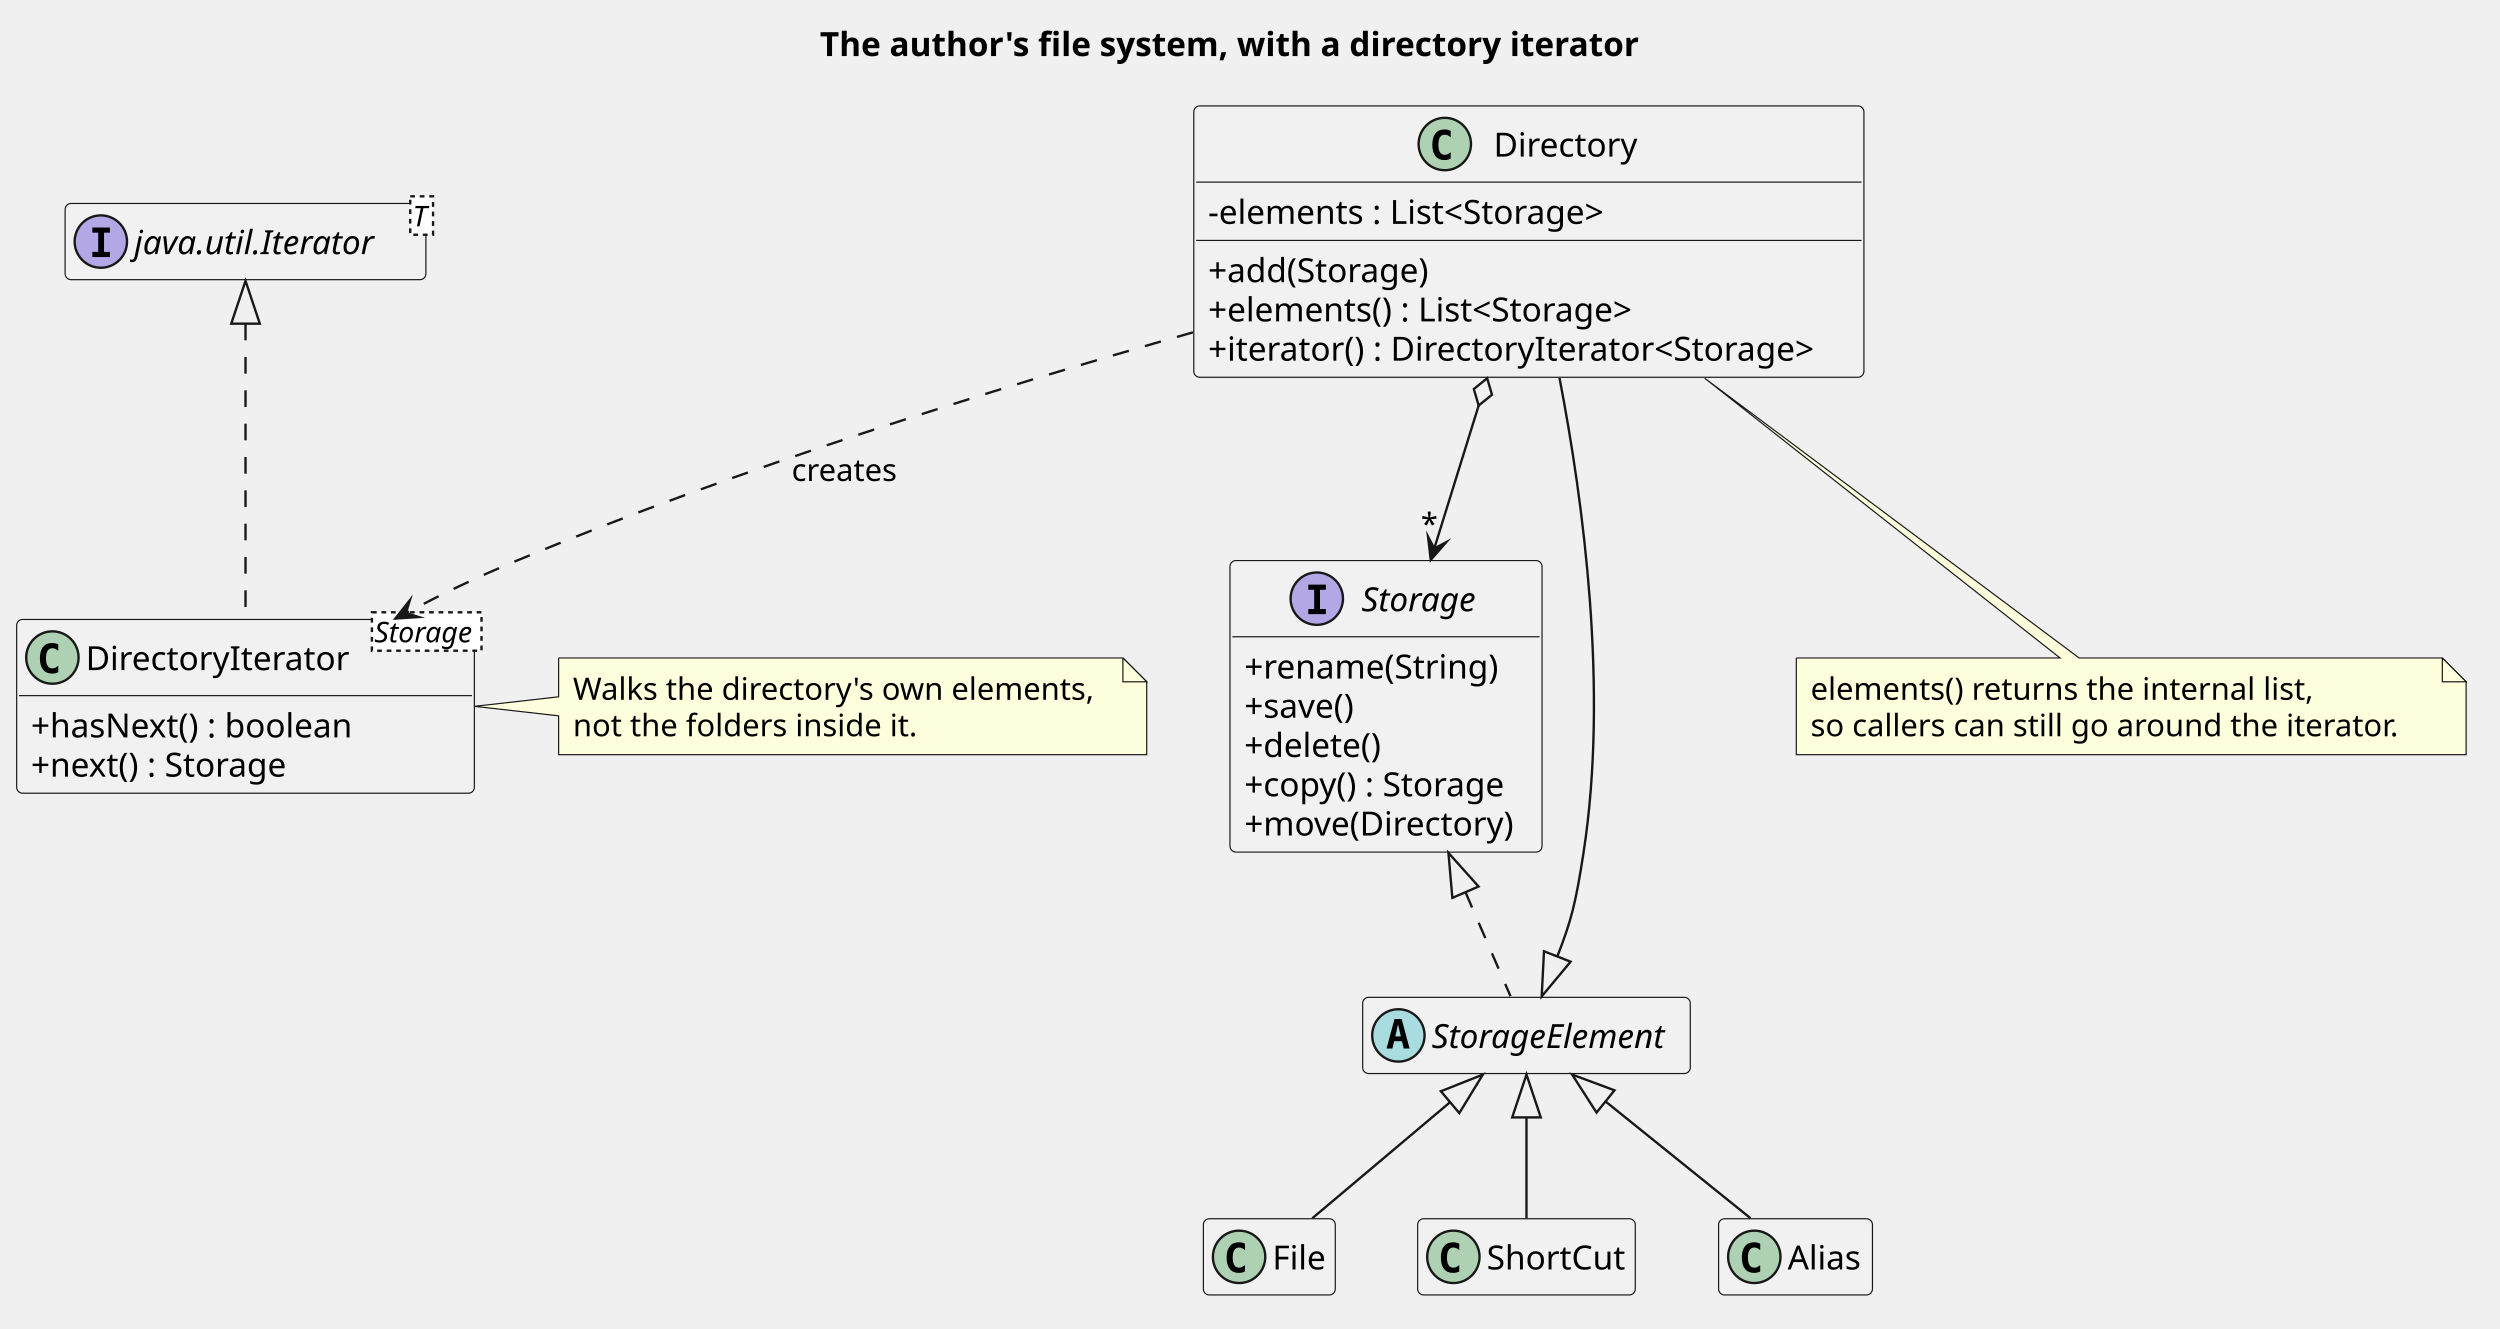
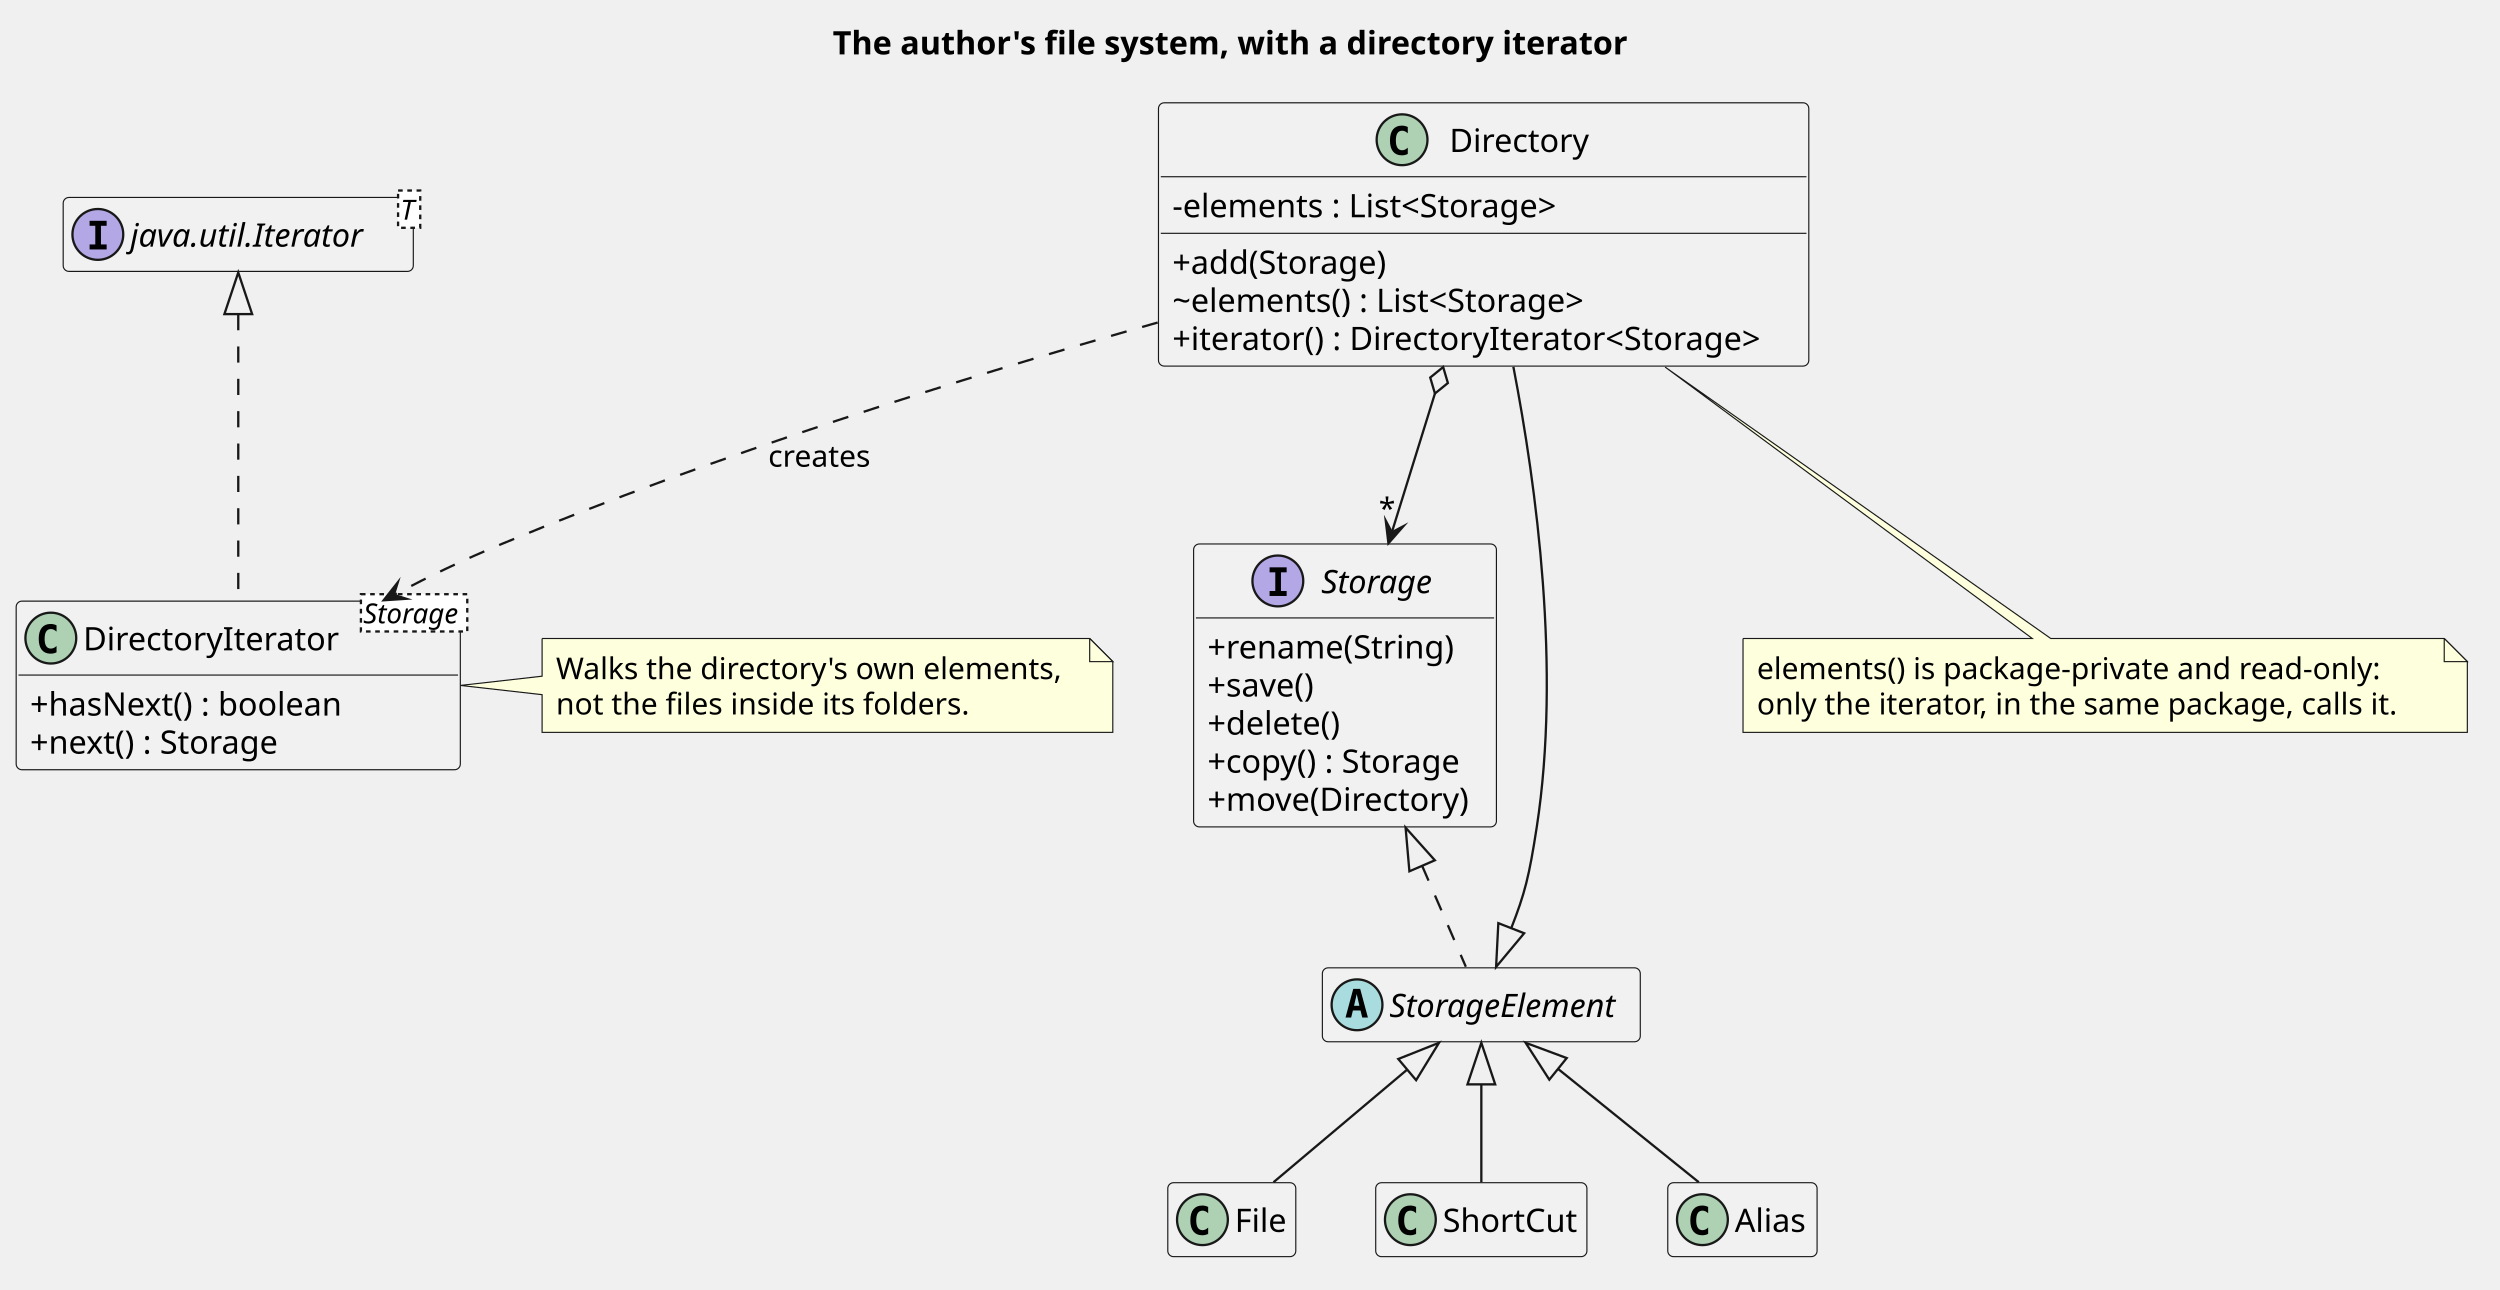
- <svg xmlns="http://www.w3.org/2000/svg" contentStyleType="text/css" data-diagram-type="CLASS" height="558px" preserveAspectRatio="none" style="width:1050px;height:558px;background:#FFFFFF;" version="1.1" viewBox="0 0 1050 558" width="1050px" zoomAndPan="magnify">
+ <svg xmlns="http://www.w3.org/2000/svg" contentStyleType="text/css" data-diagram-type="CLASS" height="558px" preserveAspectRatio="none" style="width:1082px;height:558px;background:#FFFFFF;" version="1.1" viewBox="0 0 1082 558" width="1082px" zoomAndPan="magnify">
  <defs />
  <g>
    <g class="title" data-source-line="3">
-       <text fill="#000000" font-family="sans-serif" font-size="14" font-weight="700" lengthAdjust="spacing" textLength="355.072" x="344.351" y="23.535">The author's file system, with a directory iterator</text>
+       <text fill="#000000" font-family="sans-serif" font-size="14" font-weight="700" lengthAdjust="spacing" textLength="355.072" x="360.394" y="23.535">The author's file system, with a directory iterator</text>
    </g>
    <g class="entity" data-qualified-name="Storage" data-source-line="5" id="ent0001">
      <rect fill="#F1F1F1" height="122.441" rx="2.5" ry="2.5" style="stroke:#181818;stroke-width:0.5;" width="131.061" x="516.59" y="235.438" />
      <ellipse cx="553.053" cy="251.438" fill="#B4A7E5" rx="11" ry="11" style="stroke:#181818;stroke-width:1;" />
      <path d="M549.481,247.703 L549.481,245.545 L556.861,245.545 L556.861,247.703 L554.395,247.703 L554.395,255.78 L556.861,255.78 L556.861,257.938 L549.481,257.938 L549.481,255.78 L551.946,255.78 L551.946,247.703 Z " fill="#000000" />
      <text fill="#000000" font-family="sans-serif" font-size="14" font-style="italic" lengthAdjust="spacing" textLength="51.365" x="571.823" y="256.729">Storage</text>
      <line style="stroke:#181818;stroke-width:0.5;" x1="517.59" x2="646.652" y1="267.438" y2="267.438" />
      <text fill="#000000" font-family="sans-serif" font-size="14" lengthAdjust="spacing" textLength="111.022" x="522.59" y="284.973">+rename(String)</text>
      <text fill="#000000" font-family="sans-serif" font-size="14" lengthAdjust="spacing" textLength="50.148" x="522.59" y="301.462">+save()</text>
      <text fill="#000000" font-family="sans-serif" font-size="14" lengthAdjust="spacing" textLength="61.728" x="522.59" y="317.95">+delete()</text>
      <text fill="#000000" font-family="sans-serif" font-size="14" lengthAdjust="spacing" textLength="116.785" x="522.59" y="334.438">+copy() : Storage</text>
      <text fill="#000000" font-family="sans-serif" font-size="14" lengthAdjust="spacing" textLength="119.061" x="522.59" y="350.927">+move(Directory)</text>
    </g>
    <g class="entity" data-qualified-name="StorageElement" data-source-line="12" id="ent0002">
      <rect fill="#F1F1F1" height="32" rx="2.5" ry="2.5" style="stroke:#181818;stroke-width:0.5;" width="137.595" x="572.32" y="418.878" />
      <ellipse cx="587.32" cy="434.878" fill="#A9DCDF" rx="11" ry="11" style="stroke:#181818;stroke-width:1;" />
      <path d="M587.183,430.226 L586.029,435.298 L588.345,435.298 Z M585.689,427.985 L588.686,427.985 L592.031,440.378 L589.582,440.378 L588.818,437.315 L585.54,437.315 L584.793,440.378 L582.344,440.378 Z " fill="#000000" />
      <text fill="#000000" font-family="sans-serif" font-size="14" font-style="italic" lengthAdjust="spacing" textLength="105.595" x="601.32" y="440.169">StorageElement</text>
    </g>
    <g class="entity" data-qualified-name="File" data-source-line="13" id="ent0003">
      <rect fill="#F1F1F1" height="32" rx="2.5" ry="2.5" style="stroke:#181818;stroke-width:0.5;" width="55.399" x="505.42" y="511.878" />
      <ellipse cx="520.42" cy="527.878" fill="#ADD1B2" rx="11" ry="11" style="stroke:#181818;stroke-width:1;" />
      <path d="M522.893,534.021 Q522.312,534.32 521.673,534.47 Q521.034,534.619 520.328,534.619 Q517.821,534.619 516.501,532.967 Q515.182,531.315 515.182,528.194 Q515.182,525.065 516.501,523.413 Q517.821,521.761 520.328,521.761 Q521.034,521.761 521.681,521.91 Q522.329,522.06 522.893,522.359 L522.893,525.081 Q522.262,524.5 521.669,524.231 Q521.075,523.961 520.444,523.961 Q519.1,523.961 518.415,525.028 Q517.73,526.094 517.73,528.194 Q517.73,530.286 518.415,531.353 Q519.1,532.419 520.444,532.419 Q521.075,532.419 521.669,532.149 Q522.262,531.88 522.893,531.299 Z " fill="#000000" />
      <text fill="#000000" font-family="sans-serif" font-size="14" lengthAdjust="spacing" textLength="23.399" x="534.42" y="533.169">File</text>
    </g>
    <g class="entity" data-qualified-name="ShortCut" data-source-line="14" id="ent0004">
      <rect fill="#F1F1F1" height="32" rx="2.5" ry="2.5" style="stroke:#181818;stroke-width:0.5;" width="91.404" x="595.41" y="511.878" />
      <ellipse cx="610.41" cy="527.878" fill="#ADD1B2" rx="11" ry="11" style="stroke:#181818;stroke-width:1;" />
      <path d="M612.883,534.021 Q612.302,534.32 611.663,534.47 Q611.024,534.619 610.318,534.619 Q607.811,534.619 606.491,532.967 Q605.172,531.315 605.172,528.194 Q605.172,525.065 606.491,523.413 Q607.811,521.761 610.318,521.761 Q611.024,521.761 611.671,521.91 Q612.319,522.06 612.883,522.359 L612.883,525.081 Q612.252,524.5 611.659,524.231 Q611.065,523.961 610.434,523.961 Q609.09,523.961 608.405,525.028 Q607.72,526.094 607.72,528.194 Q607.72,530.286 608.405,531.353 Q609.09,532.419 610.434,532.419 Q611.065,532.419 611.659,532.149 Q612.252,531.88 612.883,531.299 Z " fill="#000000" />
      <text fill="#000000" font-family="sans-serif" font-size="14" lengthAdjust="spacing" textLength="59.404" x="624.41" y="533.169">ShortCut</text>
    </g>
    <g class="entity" data-qualified-name="Alias" data-source-line="15" id="ent0005">
      <rect fill="#F1F1F1" height="32" rx="2.5" ry="2.5" style="stroke:#181818;stroke-width:0.5;" width="64.621" x="721.81" y="511.878" />
      <ellipse cx="736.81" cy="527.878" fill="#ADD1B2" rx="11" ry="11" style="stroke:#181818;stroke-width:1;" />
      <path d="M739.283,534.021 Q738.702,534.32 738.063,534.47 Q737.424,534.619 736.718,534.619 Q734.211,534.619 732.891,532.967 Q731.572,531.315 731.572,528.194 Q731.572,525.065 732.891,523.413 Q734.211,521.761 736.718,521.761 Q737.424,521.761 738.071,521.91 Q738.719,522.06 739.283,522.359 L739.283,525.081 Q738.652,524.5 738.059,524.231 Q737.465,523.961 736.834,523.961 Q735.49,523.961 734.805,525.028 Q734.12,526.094 734.12,528.194 Q734.12,530.286 734.805,531.353 Q735.49,532.419 736.834,532.419 Q737.465,532.419 738.059,532.149 Q738.652,531.88 739.283,531.299 Z " fill="#000000" />
      <text fill="#000000" font-family="sans-serif" font-size="14" lengthAdjust="spacing" textLength="32.621" x="750.81" y="533.169">Alias</text>
    </g>
    <g class="entity" data-qualified-name="Directory" data-source-line="16" id="ent0006">
      <rect fill="#F1F1F1" height="113.953" rx="2.5" ry="2.5" style="stroke:#181818;stroke-width:0.5;" width="281.459" x="501.39" y="44.488" />
      <ellipse cx="606.814" cy="60.488" fill="#ADD1B2" rx="11" ry="11" style="stroke:#181818;stroke-width:1;" />
      <path d="M609.287,66.631 Q608.706,66.93 608.067,67.08 Q607.428,67.229 606.722,67.229 Q604.215,67.229 602.895,65.577 Q601.576,63.925 601.576,60.804 Q601.576,57.675 602.895,56.023 Q604.215,54.371 606.722,54.371 Q607.428,54.371 608.075,54.52 Q608.722,54.67 609.287,54.969 L609.287,57.691 Q608.656,57.11 608.063,56.841 Q607.469,56.571 606.838,56.571 Q605.494,56.571 604.809,57.638 Q604.124,58.704 604.124,60.804 Q604.124,62.896 604.809,63.963 Q605.494,65.029 606.838,65.029 Q607.469,65.029 608.063,64.76 Q608.656,64.49 609.287,63.909 Z " fill="#000000" />
      <text fill="#000000" font-family="sans-serif" font-size="14" lengthAdjust="spacing" textLength="62.111" x="627.314" y="65.779">Directory</text>
      <line style="stroke:#181818;stroke-width:0.5;" x1="502.39" x2="781.849" y1="76.488" y2="76.488" />
      <text fill="#000000" font-family="sans-serif" font-size="14" lengthAdjust="spacing" textLength="180.476" x="507.39" y="94.023">-elements : List&lt;Storage&gt;</text>
      <line style="stroke:#181818;stroke-width:0.5;" x1="502.39" x2="781.849" y1="100.977" y2="100.977" />
      <text fill="#000000" font-family="sans-serif" font-size="14" lengthAdjust="spacing" textLength="96.954" x="507.39" y="118.512">+add(Storage)</text>
-       <text fill="#000000" font-family="sans-serif" font-size="14" lengthAdjust="spacing" textLength="192.609" x="507.39" y="135">+elements() : List&lt;Storage&gt;</text>
+       <text fill="#000000" font-family="sans-serif" font-size="14" lengthAdjust="spacing" textLength="190.333" x="507.39" y="135">~elements() : List&lt;Storage&gt;</text>
      <text fill="#000000" font-family="sans-serif" font-size="14" lengthAdjust="spacing" textLength="269.459" x="507.39" y="151.488">+iterator() : DirectoryIterator&lt;Storage&gt;</text>
    </g>
    <g class="entity" data-qualified-name="DI" data-source-line="22" id="ent0007">
      <rect fill="#F1F1F1" height="72.977" rx="2.5" ry="2.5" style="stroke:#181818;stroke-width:0.5;" width="192.232" x="7" y="260.168" />
      <ellipse cx="22" cy="276.168" fill="#ADD1B2" rx="11" ry="11" style="stroke:#181818;stroke-width:1;" />
      <path d="M24.473,282.311 Q23.892,282.61 23.253,282.76 Q22.614,282.909 21.908,282.909 Q19.401,282.909 18.081,281.257 Q16.762,279.605 16.762,276.484 Q16.762,273.355 18.081,271.703 Q19.401,270.051 21.908,270.051 Q22.614,270.051 23.261,270.2 Q23.909,270.35 24.473,270.649 L24.473,273.371 Q23.842,272.79 23.249,272.521 Q22.655,272.251 22.024,272.251 Q20.68,272.251 19.995,273.317 Q19.31,274.384 19.31,276.484 Q19.31,278.576 19.995,279.643 Q20.68,280.709 22.024,280.709 Q22.655,280.709 23.249,280.44 Q23.842,280.17 24.473,279.589 Z " fill="#000000" />
      <text fill="#000000" font-family="sans-serif" font-size="14" lengthAdjust="spacing" textLength="112.205" x="36" y="281.459">DirectoryIterator</text>
      <rect fill="#FFFFFF" height="16.133" style="stroke:#181818;stroke-width:1;stroke-dasharray:2,2;" width="46.027" x="156.205" y="257.168" />
      <text fill="#000000" font-family="sans-serif" font-size="12" font-style="italic" lengthAdjust="spacing" textLength="44.027" x="157.205" y="269.77">Storage</text>
      <line style="stroke:#181818;stroke-width:0.5;" x1="8" x2="198.232" y1="292.168" y2="292.168" />
      <text fill="#000000" font-family="sans-serif" font-size="14" lengthAdjust="spacing" textLength="143.322" x="13" y="309.703">+hasNext() : boolean</text>
      <text fill="#000000" font-family="sans-serif" font-size="14" lengthAdjust="spacing" textLength="115.199" x="13" y="326.192">+next() : Storage</text>
    </g>
    <g class="entity" data-qualified-name="JI" data-source-line="26" id="ent0008">
      <rect fill="#F1F1F1" height="32" rx="2.5" ry="2.5" style="stroke:#181818;stroke-width:0.5;" width="151.527" x="27.35" y="85.458" />
      <ellipse cx="42.35" cy="101.458" fill="#B4A7E5" rx="11" ry="11" style="stroke:#181818;stroke-width:1;" />
      <path d="M38.778,97.723 L38.778,95.565 L46.157,95.565 L46.157,97.723 L43.692,97.723 L43.692,105.8 L46.157,105.8 L46.157,107.958 L38.778,107.958 L38.778,105.8 L41.243,105.8 L41.243,97.723 Z " fill="#000000" />
      <text fill="#000000" font-family="sans-serif" font-size="14" font-style="italic" lengthAdjust="spacing" textLength="107.939" x="56.35" y="106.749">java.util.Iterator</text>
      <rect fill="#FFFFFF" height="16.133" style="stroke:#181818;stroke-width:1;stroke-dasharray:2,2;" width="9.588" x="172.29" y="82.458" />
      <text fill="#000000" font-family="sans-serif" font-size="12" font-style="italic" lengthAdjust="spacing" textLength="7.588" x="173.29" y="95.06">T</text>
    </g>
    <g class="entity" data-qualified-name="GMN17" data-source-line="38" id="ent0018">
      <path d="M234.62,276.348 L234.62,292.658 L199.24,296.658 L234.62,300.658 L234.62,316.969 A0,0 0 0 0 234.62,316.969 L481.616,316.969 A0,0 0 0 0 481.616,316.969 L481.616,286.348 L471.616,276.348 L234.62,276.348 A0,0 0 0 0 234.62,276.348" fill="#FEFFDD" style="stroke:#181818;stroke-width:0.5;" />
      <path d="M471.616,276.348 L471.616,286.348 L481.616,286.348 L471.616,276.348" fill="#FEFFDD" style="stroke:#181818;stroke-width:0.5;" />
      <text fill="#000000" font-family="sans-serif" font-size="13" lengthAdjust="spacing" textLength="225.996" x="240.62" y="293.917">Walks the directory's own elements,</text>
-       <text fill="#000000" font-family="sans-serif" font-size="13" lengthAdjust="spacing" textLength="151.804" x="240.62" y="309.227">not the folders inside it.</text>
+       <text fill="#000000" font-family="sans-serif" font-size="13" lengthAdjust="spacing" textLength="188.709" x="240.62" y="309.227">not the files inside its folders.</text>
    </g>
    <g class="entity" data-qualified-name="GMN20" data-source-line="42" id="ent0021">
-       <path d="M754.45,276.348 L754.45,316.969 A0,0 0 0 0 754.45,316.969 L1035.774,316.969 A0,0 0 0 0 1035.774,316.969 L1035.774,286.348 L1025.774,276.348 L873.22,276.348 L715.97,158.858 L865.22,276.348 L754.45,276.348 A0,0 0 0 0 754.45,276.348" fill="#FEFFDD" style="stroke:#181818;stroke-width:0.5;" />
-       <path d="M1025.774,276.348 L1025.774,286.348 L1035.774,286.348 L1025.774,276.348" fill="#FEFFDD" style="stroke:#181818;stroke-width:0.5;" />
-       <text fill="#000000" font-family="sans-serif" font-size="13" lengthAdjust="spacing" textLength="219.14" x="760.45" y="293.917">elements() returns the internal list,</text>
-       <text fill="#000000" font-family="sans-serif" font-size="13" lengthAdjust="spacing" textLength="260.324" x="760.45" y="309.227">so callers can still go around the iterator.</text>
+       <path d="M754.38,276.348 L754.38,316.969 A0,0 0 0 0 754.38,316.969 L1067.861,316.969 A0,0 0 0 0 1067.861,316.969 L1067.861,286.348 L1057.861,276.348 L887.58,276.348 L720.65,158.858 L879.58,276.348 L754.38,276.348 A0,0 0 0 0 754.38,276.348" fill="#FEFFDD" style="stroke:#181818;stroke-width:0.5;" />
+       <path d="M1057.861,276.348 L1057.861,286.348 L1067.861,286.348 L1057.861,276.348" fill="#FEFFDD" style="stroke:#181818;stroke-width:0.5;" />
+       <text fill="#000000" font-family="sans-serif" font-size="13" lengthAdjust="spacing" textLength="285.003" x="760.38" y="293.917">elements() is package-private and read-only:</text>
+       <text fill="#000000" font-family="sans-serif" font-size="13" lengthAdjust="spacing" textLength="292.481" x="760.38" y="309.227">only the iterator, in the same package, calls it.</text>
    </g>
    <g class="link" data-entity-1="ent0001" data-entity-2="ent0002" data-link-type="extension" data-source-line="28" id="lnk9">
      <path codeLine="28" d="M615.492,374.716 C625.092,396.886 628.01,403.618 634.41,418.408" fill="none" id="Storage-backto-StorageElement" style="stroke:#181818;stroke-width:1;stroke-dasharray:7,7;" />
      <polygon fill="none" points="608.34,358.198,609.987,377.1,620.999,372.332,608.34,358.198" style="stroke:#181818;stroke-width:1;stroke-linejoin:miter;stroke-miterlimit:10;" />
    </g>
    <g class="link" data-entity-1="ent0002" data-entity-2="ent0003" data-link-type="extension" data-source-line="29" id="lnk10">
      <path codeLine="29" d="M609.033,462.915 C589.053,479.745 571.04,494.928 551.17,511.668" fill="none" id="StorageElement-backto-File" style="stroke:#181818;stroke-width:1;" />
      <polygon fill="none" points="622.8,451.318,605.168,458.326,612.899,467.504,622.8,451.318" style="stroke:#181818;stroke-width:1;stroke-linejoin:miter;stroke-miterlimit:10;" />
    </g>
    <g class="link" data-entity-1="ent0002" data-entity-2="ent0004" data-link-type="extension" data-source-line="30" id="lnk11">
      <path codeLine="30" d="M641.12,469.318 C641.12,486.148 641.12,494.928 641.12,511.668" fill="none" id="StorageElement-backto-ShortCut" style="stroke:#181818;stroke-width:1;" />
      <polygon fill="none" points="641.12,451.318,635.12,469.318,647.12,469.318,641.12,451.318" style="stroke:#181818;stroke-width:1;stroke-linejoin:miter;stroke-miterlimit:10;" />
    </g>
    <g class="link" data-entity-1="ent0002" data-entity-2="ent0005" data-link-type="extension" data-source-line="31" id="lnk12">
      <path codeLine="31" d="M674.31,462.608 C695.21,479.438 714.44,494.928 735.23,511.668" fill="none" id="StorageElement-backto-Alias" style="stroke:#181818;stroke-width:1;" />
      <polygon fill="none" points="660.29,451.318,670.546,467.281,678.073,457.935,660.29,451.318" style="stroke:#181818;stroke-width:1;stroke-linejoin:miter;stroke-miterlimit:10;" />
    </g>
    <g class="link" data-entity-1="ent0002" data-entity-2="ent0006" data-link-type="extension" data-source-line="32" id="lnk13">
      <path codeLine="32" d="M654.063,401.724 C659.973,386.603 661.79,379.488 665.12,357.878 C675.61,289.788 665.01,210.678 654.99,158.758" fill="none" id="StorageElement-backto-Directory" style="stroke:#181818;stroke-width:1;" />
      <polygon fill="none" points="647.51,418.488,659.651,403.908,648.475,399.539,647.51,418.488" style="stroke:#181818;stroke-width:1;stroke-linejoin:miter;stroke-miterlimit:10;" />
    </g>
    <g class="link" data-entity-1="ent0006" data-entity-2="ent0001" data-link-type="aggregation" data-source-line="33" id="lnk14">
      <path codeLine="33" d="M621.04,170.318 C613.6,194.268 609.963,205.993 602.393,230.363" fill="none" id="Directory-Storage" style="stroke:#181818;stroke-width:1;" />
      <polygon fill="none" points="624.6,158.858,619,163.401,621.04,170.318,626.64,165.775,624.6,158.858" style="stroke:#181818;stroke-width:1;stroke-linejoin:miter;stroke-miterlimit:10;" />
      <polygon fill="#181818" points="600.91,235.138,607.4,227.73,602.393,230.363,599.76,225.357,600.91,235.138" style="stroke:#181818;stroke-width:1;stroke-linejoin:miter;stroke-miterlimit:10;" />
      <text fill="#000000" font-family="sans-serif" font-size="13" lengthAdjust="spacing" textLength="6.265" x="596.751" y="224.744">*</text>
    </g>
    <g class="link" data-entity-1="ent0008" data-entity-2="ent0007" data-link-type="extension" data-source-line="34" id="lnk15">
      <path codeLine="34" d="M103.12,135.948 C103.12,166.568 103.12,217.568 103.12,260.018" fill="none" id="JI-backto-DI" style="stroke:#181818;stroke-width:1;stroke-dasharray:7,7;" />
      <polygon fill="none" points="103.12,117.948,97.12,135.948,109.12,135.948,103.12,117.948" style="stroke:#181818;stroke-width:1;stroke-linejoin:miter;stroke-miterlimit:10;" />
    </g>
    <g class="link" data-entity-1="ent0006" data-entity-2="ent0007" data-link-type="dependency" data-source-line="35" id="lnk16">
      <path codeLine="35" d="M501.05,139.588 C417.21,163.368 309.54,196.948 217.12,235.438 C200.17,242.498 186.816,248.883 170.466,257.473" fill="none" id="Directory-to-DI" style="stroke:#181818;stroke-width:1;stroke-dasharray:7,7;" />
      <polygon fill="#181818" points="166.04,259.798,175.868,259.153,170.466,257.473,172.147,252.071,166.04,259.798" style="stroke:#181818;stroke-width:1;stroke-linejoin:miter;stroke-miterlimit:10;" />
      <text fill="#000000" font-family="sans-serif" font-size="13" lengthAdjust="spacing" textLength="45.132" x="332.48" y="202.007">creates</text>
    </g>
  </g>
</svg>
